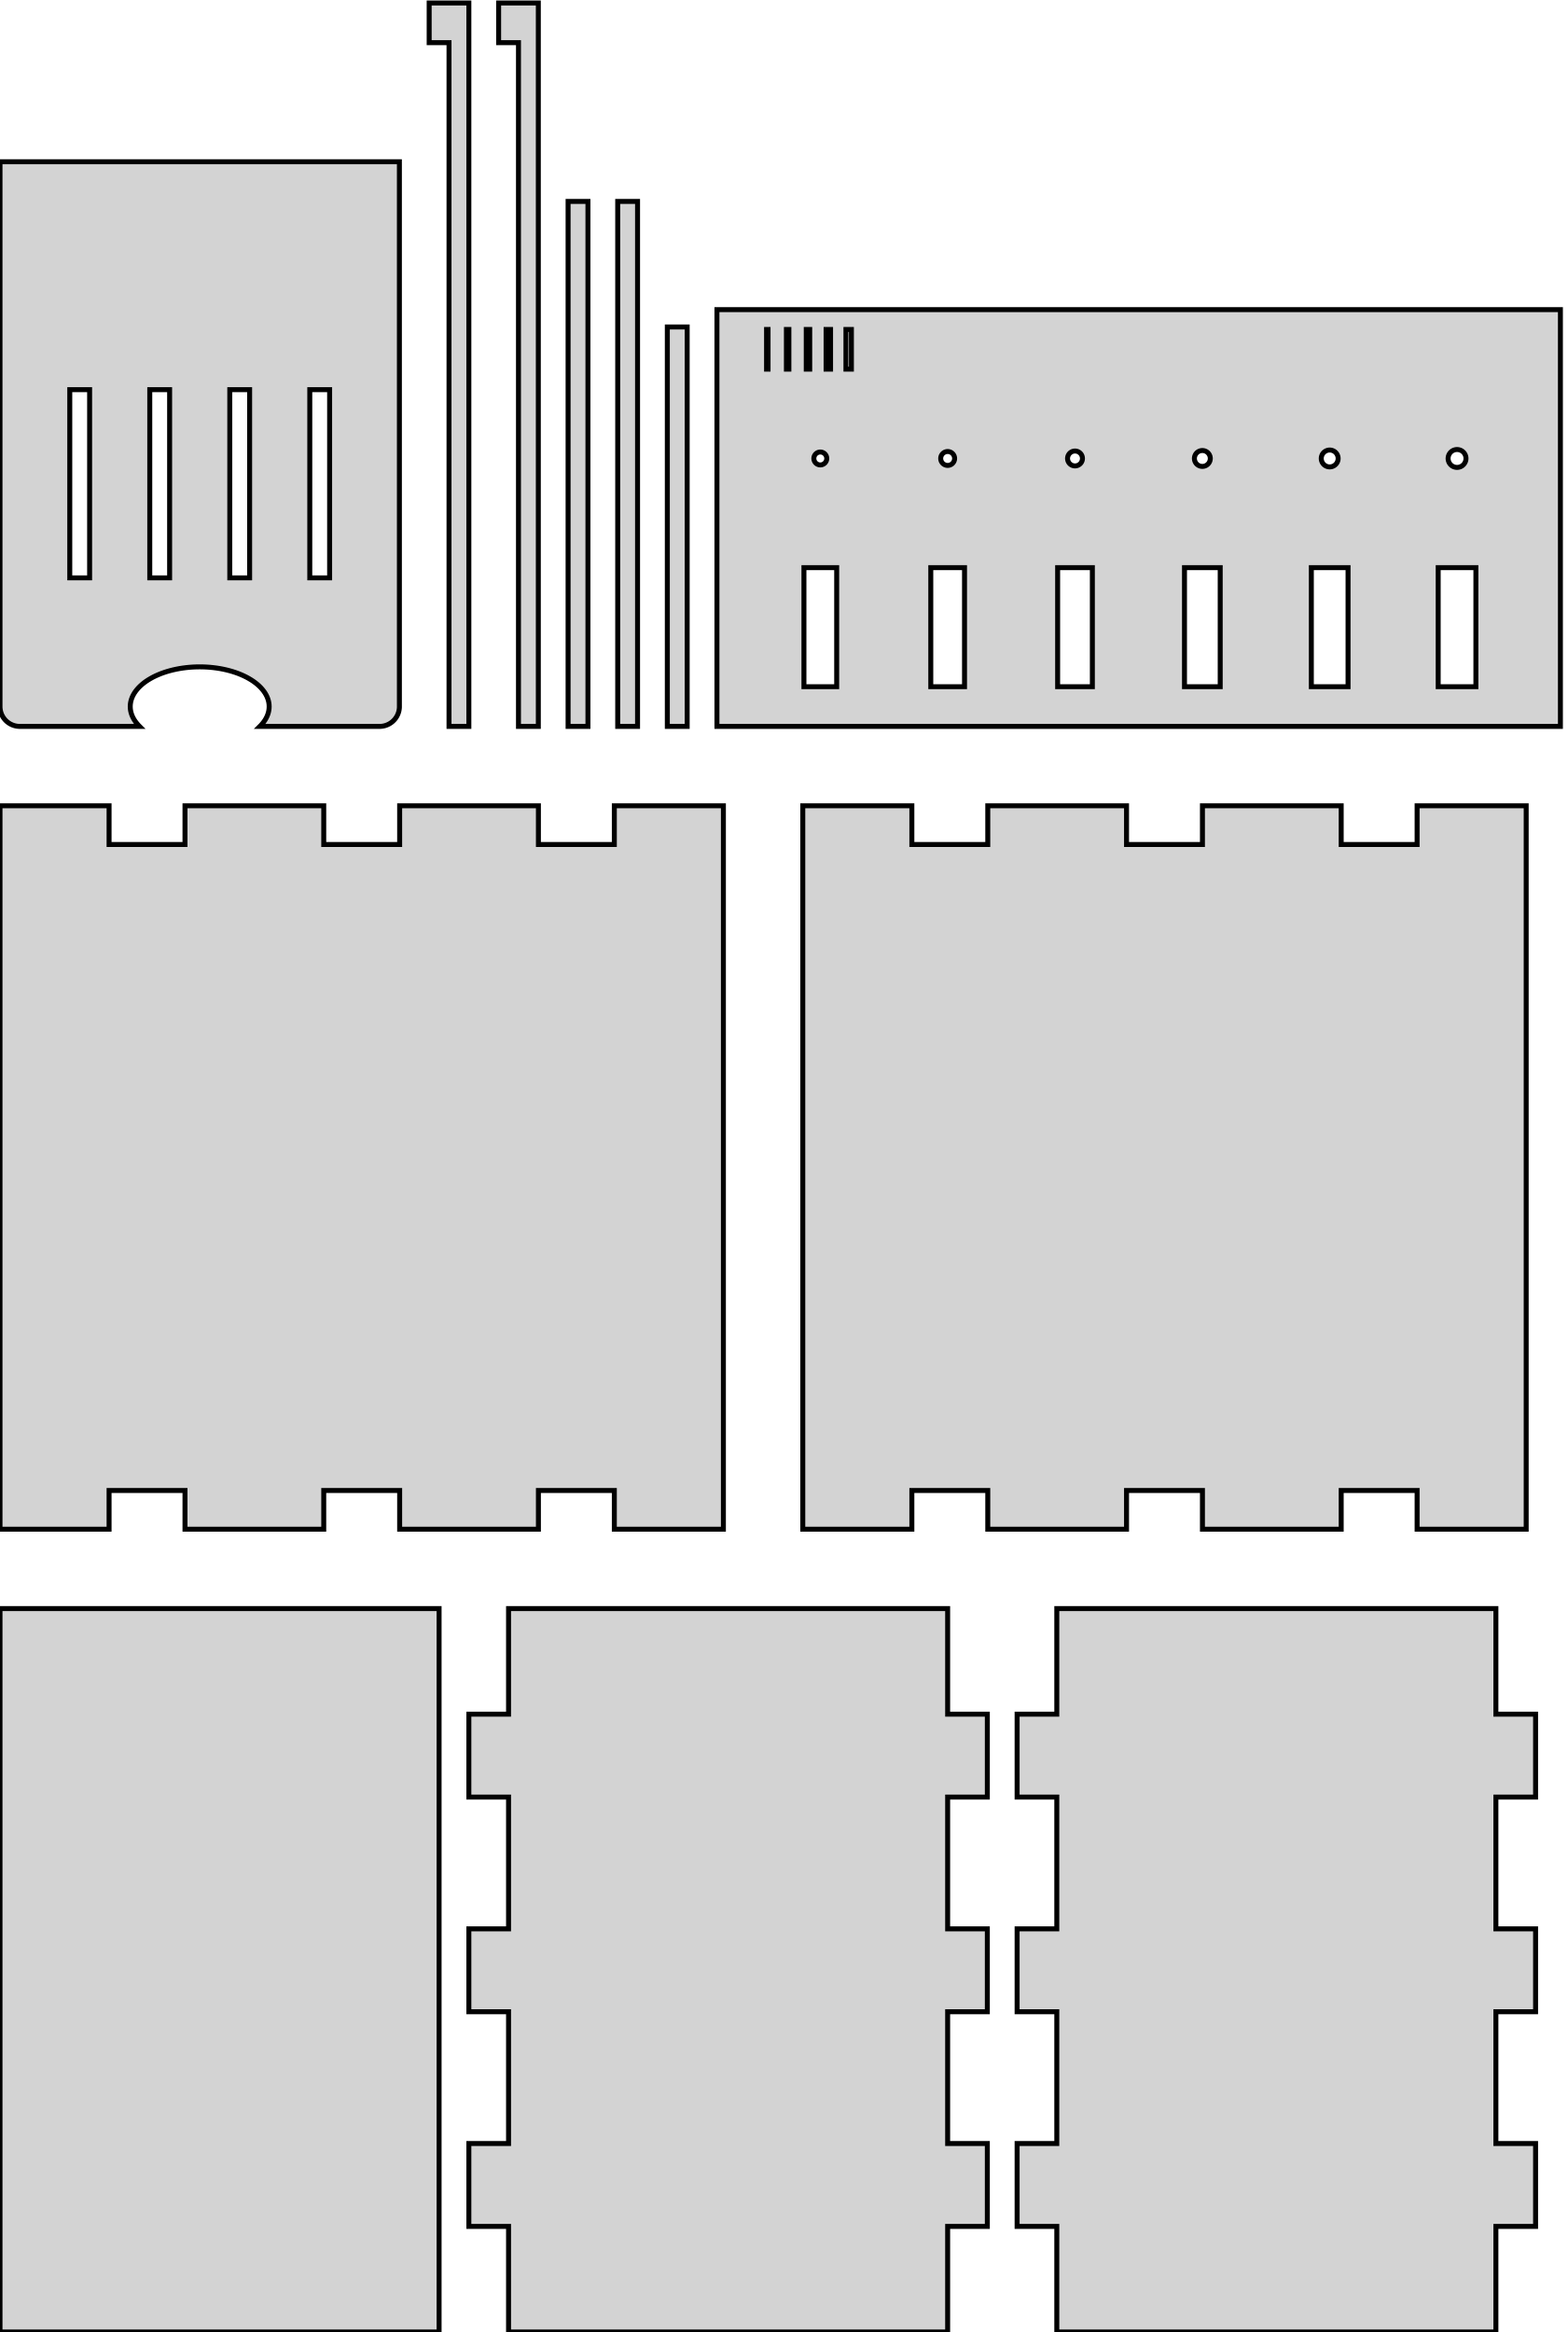
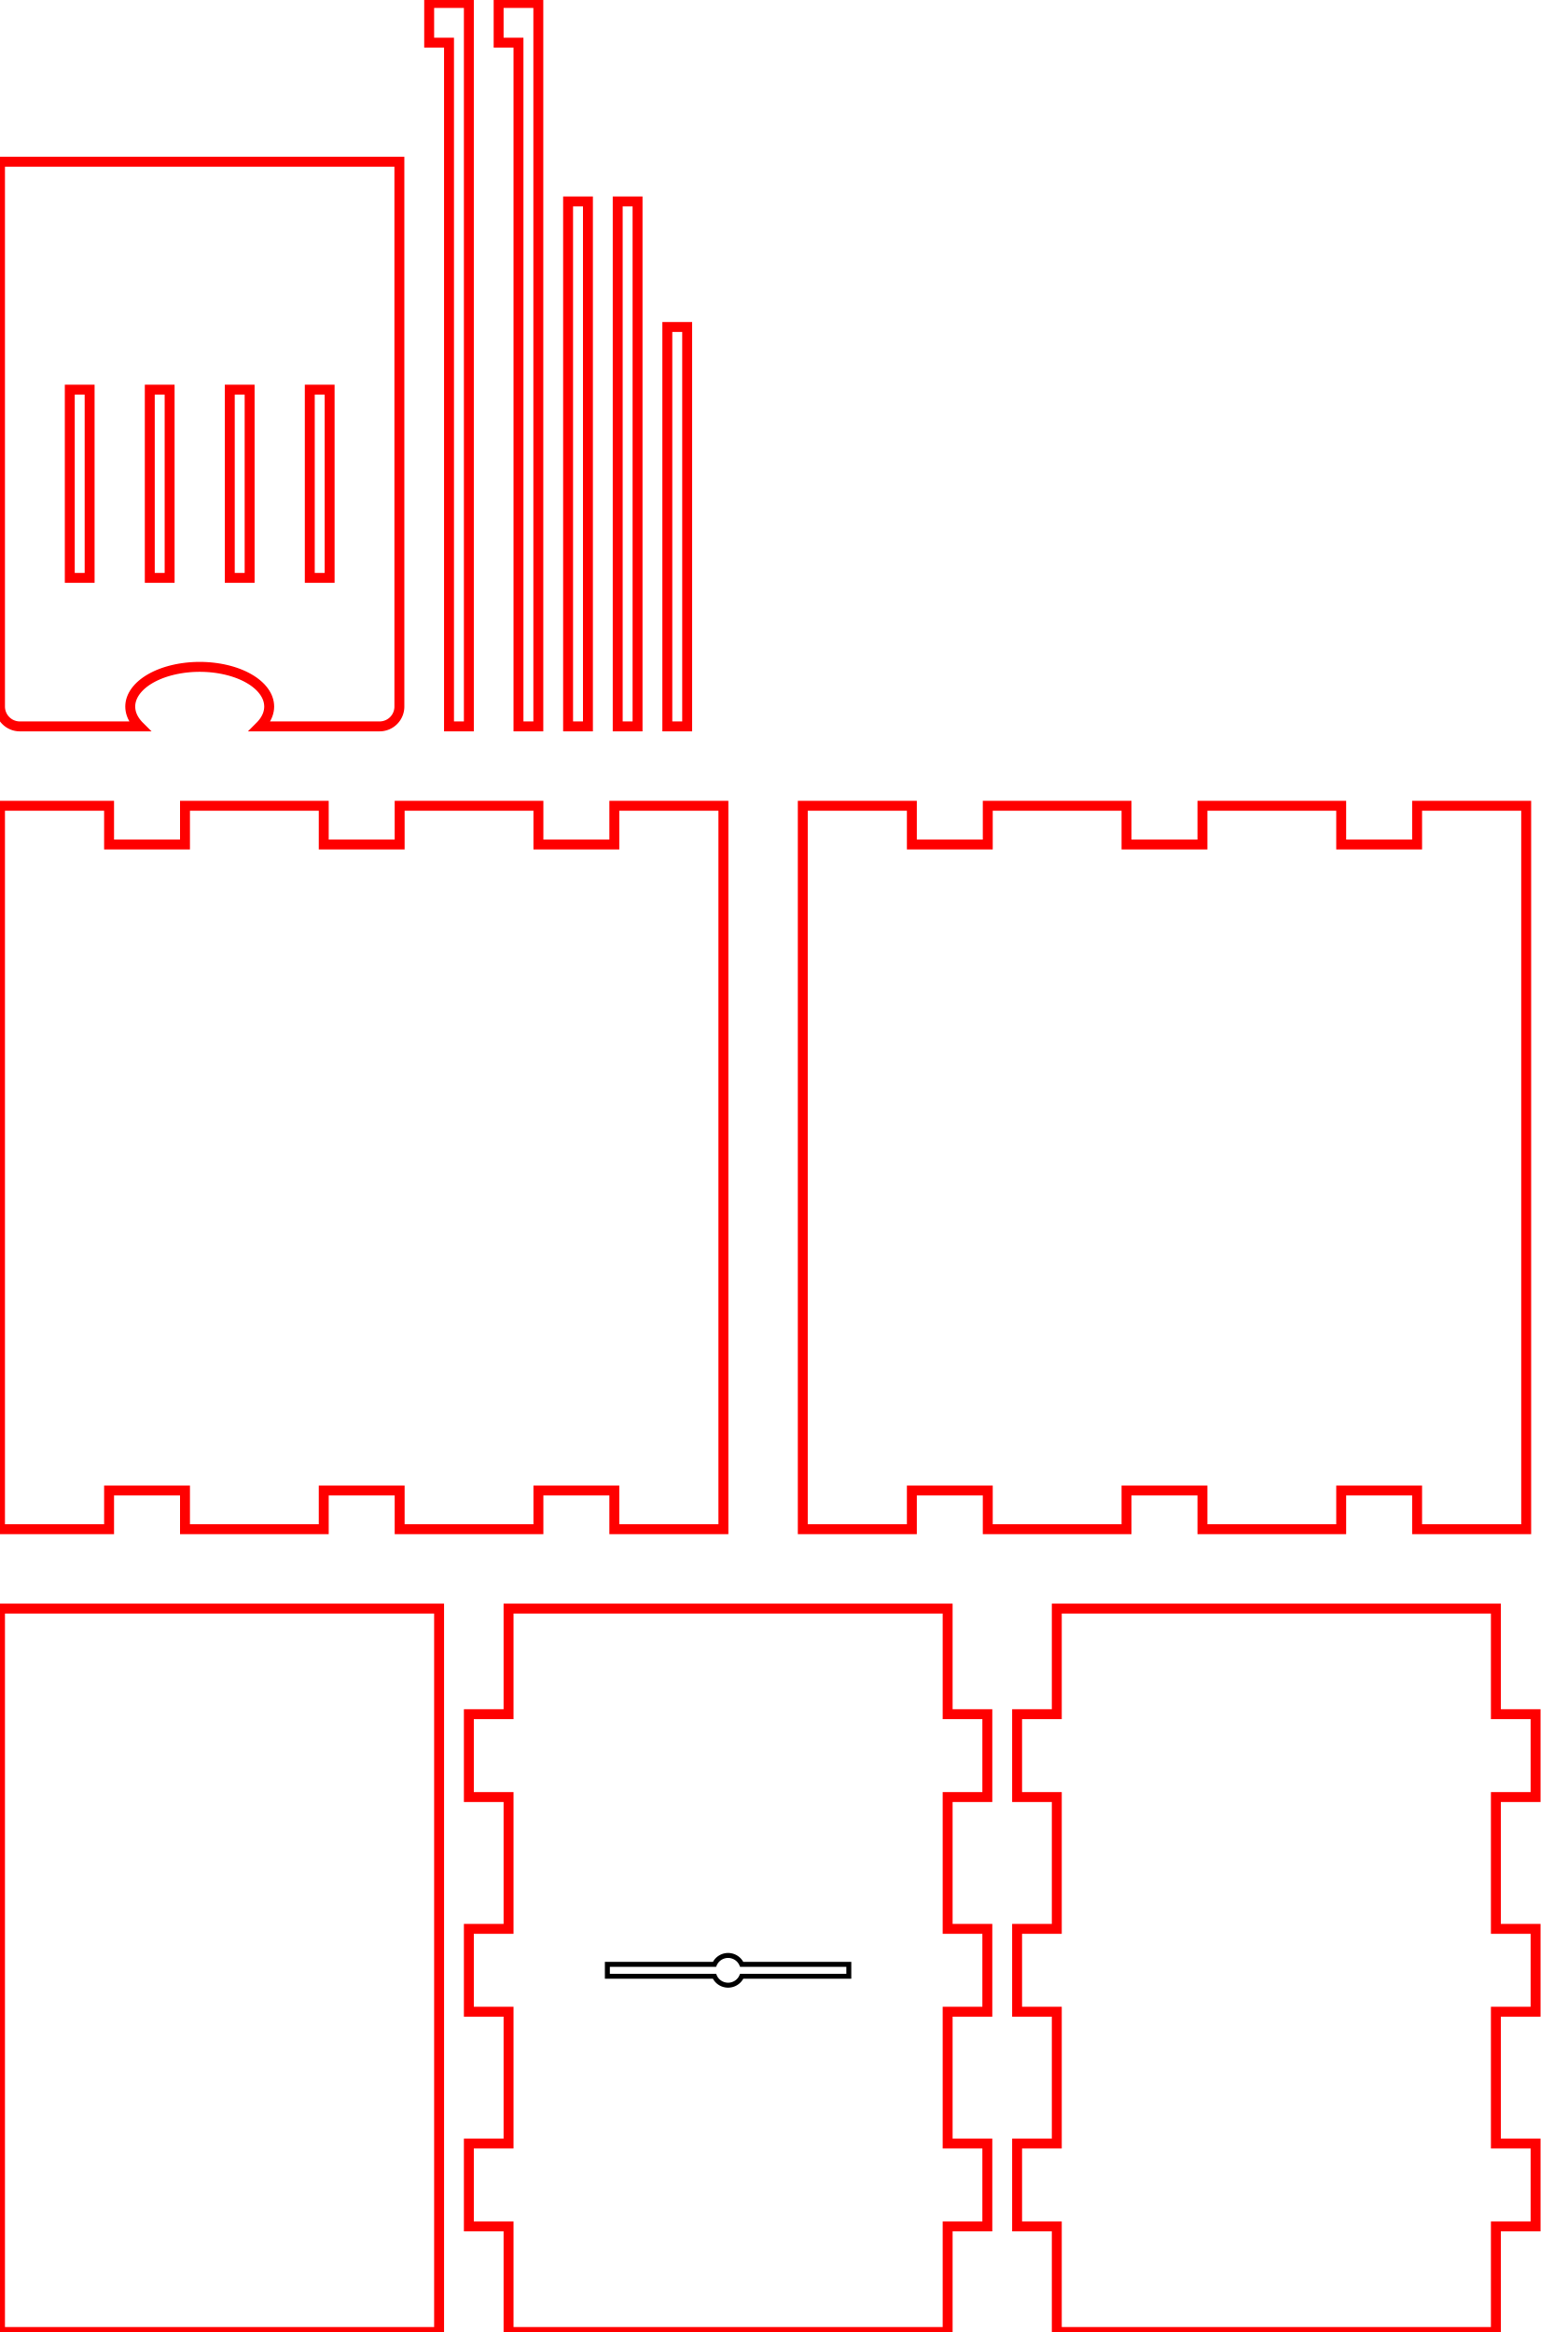
- <svg xmlns="http://www.w3.org/2000/svg" width="158mm" height="235mm" viewBox="5 -240 158 235" version="1.1">
-   <path d=" M 52.249,-239.7 L 48.249,-239.7 L 48.249,-235.7 L 50.249,-235.7 L 50.249,-166.8 L 52.249,-166.8  z M 59.249,-239.7 L 55.249,-239.7 L 55.249,-235.7 L 57.249,-235.7 L 57.249,-166.8 L 59.249,-166.8  z M 18.951,-166.914 L 18.797,-167.09 L 18.657,-167.269 L 18.534,-167.452 L 18.426,-167.639 L 18.334,-167.828  L 18.259,-168.02 L 18.2,-168.213 L 18.158,-168.408 L 18.133,-168.604 L 18.125,-168.8 L 18.133,-168.996  L 18.158,-169.192 L 18.2,-169.387 L 18.259,-169.58 L 18.334,-169.772 L 18.426,-169.961 L 18.534,-170.148  L 18.657,-170.331 L 18.797,-170.51 L 18.951,-170.686 L 19.12,-170.856 L 19.304,-171.022 L 19.502,-171.183  L 19.713,-171.338 L 19.938,-171.486 L 20.175,-171.628 L 20.424,-171.764 L 20.684,-171.892 L 20.955,-172.013  L 21.235,-172.126 L 21.526,-172.231 L 21.825,-172.328 L 22.132,-172.416 L 22.446,-172.495 L 22.766,-172.566  L 23.093,-172.628 L 23.424,-172.68 L 23.759,-172.723 L 24.097,-172.757 L 24.438,-172.781 L 24.781,-172.795  L 25.125,-172.8 L 25.468,-172.795 L 25.811,-172.781 L 26.152,-172.757 L 26.49,-172.723 L 26.825,-172.68  L 27.157,-172.628 L 27.483,-172.566 L 27.803,-172.495 L 28.117,-172.416 L 28.424,-172.328 L 28.723,-172.231  L 29.014,-172.126 L 29.294,-172.013 L 29.565,-171.892 L 29.825,-171.764 L 30.074,-171.628 L 30.311,-171.486  L 30.536,-171.338 L 30.747,-171.183 L 30.945,-171.022 L 31.129,-170.856 L 31.298,-170.686 L 31.452,-170.51  L 31.592,-170.331 L 31.715,-170.148 L 31.823,-169.961 L 31.915,-169.772 L 31.99,-169.58 L 32.049,-169.387  L 32.091,-169.192 L 32.116,-168.996 L 32.124,-168.8 L 32.116,-168.604 L 32.091,-168.408 L 32.049,-168.213  L 31.99,-168.02 L 31.915,-167.828 L 31.823,-167.639 L 31.715,-167.452 L 31.592,-167.269 L 31.452,-167.09  L 31.298,-166.914 L 31.184,-166.8 L 43.249,-166.8 L 43.347,-166.802 L 43.445,-166.81 L 43.542,-166.822  L 43.639,-166.838 L 43.735,-166.86 L 43.83,-166.886 L 43.923,-166.917 L 44.014,-166.952 L 44.104,-166.992  L 44.192,-167.036 L 44.277,-167.085 L 44.36,-167.137 L 44.44,-167.194 L 44.518,-167.254 L 44.592,-167.318  L 44.663,-167.386 L 44.731,-167.457 L 44.795,-167.531 L 44.855,-167.609 L 44.912,-167.689 L 44.964,-167.772  L 45.013,-167.857 L 45.057,-167.945 L 45.097,-168.035 L 45.132,-168.126 L 45.163,-168.219 L 45.189,-168.314  L 45.211,-168.41 L 45.227,-168.507 L 45.239,-168.604 L 45.247,-168.702 L 45.249,-168.8 L 45.249,-223.7  L 5,-223.7 L 5,-168.8 L 5.002,-168.702 L 5.01,-168.604 L 5.022,-168.507 L 5.038,-168.41  L 5.06,-168.314 L 5.086,-168.219 L 5.117,-168.126 L 5.152,-168.035 L 5.192,-167.945 L 5.236,-167.857  L 5.285,-167.772 L 5.337,-167.689 L 5.394,-167.609 L 5.454,-167.531 L 5.518,-167.457 L 5.586,-167.386  L 5.657,-167.318 L 5.731,-167.254 L 5.809,-167.194 L 5.889,-167.137 L 5.972,-167.085 L 6.057,-167.036  L 6.145,-166.992 L 6.235,-166.952 L 6.326,-166.917 L 6.419,-166.886 L 6.514,-166.86 L 6.61,-166.838  L 6.707,-166.822 L 6.804,-166.81 L 6.902,-166.802 L 7,-166.8 L 19.064,-166.8 z M 36.218,-181.767 L 36.218,-200.733 L 38.218,-200.733 L 38.218,-181.767 z M 28.156,-181.767 L 28.156,-200.733 L 30.156,-200.733 L 30.156,-181.767 z M 20.093,-181.767 L 20.093,-200.733 L 22.093,-200.733 L 22.093,-181.767 z M 12.031,-181.767 L 12.031,-200.733 L 14.031,-200.733 L 14.031,-181.767 z M 69.249,-219.7 L 67.249,-219.7 L 67.249,-166.8 L 69.249,-166.8 z M 64.249,-219.7 L 62.249,-219.7 L 62.249,-166.8 L 64.249,-166.8 z M 162.249,-208.8 L 77.249,-208.8 L 77.249,-166.8 L 162.249,-166.8 z M 90.249,-202.8 L 90.249,-206.8 L 90.799,-206.8 L 90.799,-202.8 z M 82.249,-202.8 L 82.249,-206.8 L 82.399,-206.8 L 82.399,-202.8 z M 84.249,-202.8 L 84.249,-206.8 L 84.499,-206.8 L 84.499,-202.8 z M 88.249,-202.8 L 88.249,-206.8 L 88.699,-206.8 L 88.699,-202.8 z M 86.249,-202.8 L 86.249,-206.8 L 86.599,-206.8 L 86.599,-202.8 z M 151.788,-192.901 L 151.744,-192.904 L 151.7,-192.91 L 151.657,-192.917 L 151.614,-192.927 L 151.571,-192.939  L 151.529,-192.953 L 151.488,-192.968 L 151.448,-192.986 L 151.408,-193.006 L 151.37,-193.028 L 151.332,-193.052  L 151.296,-193.077 L 151.261,-193.104 L 151.228,-193.133 L 151.196,-193.164 L 151.165,-193.196 L 151.137,-193.229  L 151.109,-193.264 L 151.084,-193.3 L 151.06,-193.337 L 151.039,-193.376 L 151.019,-193.415 L 151.001,-193.456  L 150.985,-193.497 L 150.971,-193.539 L 150.959,-193.581 L 150.95,-193.624 L 150.942,-193.668 L 150.937,-193.712  L 150.933,-193.756 L 150.932,-193.8 L 150.933,-193.844 L 150.937,-193.888 L 150.942,-193.932 L 150.95,-193.976  L 150.959,-194.019 L 150.971,-194.061 L 150.985,-194.103 L 151.001,-194.144 L 151.019,-194.185 L 151.039,-194.224  L 151.06,-194.263 L 151.084,-194.3 L 151.109,-194.336 L 151.137,-194.371 L 151.165,-194.404 L 151.196,-194.436  L 151.228,-194.467 L 151.261,-194.496 L 151.296,-194.523 L 151.332,-194.548 L 151.37,-194.572 L 151.408,-194.594  L 151.448,-194.614 L 151.488,-194.631 L 151.529,-194.647 L 151.571,-194.661 L 151.614,-194.673 L 151.657,-194.683  L 151.7,-194.69 L 151.744,-194.696 L 151.788,-194.699 L 151.832,-194.7 L 151.876,-194.699 L 151.921,-194.696  L 151.964,-194.69 L 152.008,-194.683 L 152.051,-194.673 L 152.094,-194.661 L 152.135,-194.647 L 152.177,-194.631  L 152.217,-194.614 L 152.257,-194.594 L 152.295,-194.572 L 152.332,-194.548 L 152.368,-194.523 L 152.403,-194.496  L 152.437,-194.467 L 152.469,-194.436 L 152.499,-194.404 L 152.528,-194.371 L 152.555,-194.336 L 152.581,-194.3  L 152.604,-194.263 L 152.626,-194.224 L 152.646,-194.185 L 152.664,-194.144 L 152.68,-194.103 L 152.694,-194.061  L 152.705,-194.019 L 152.715,-193.976 L 152.723,-193.932 L 152.728,-193.888 L 152.731,-193.844 L 152.732,-193.8  L 152.731,-193.756 L 152.728,-193.712 L 152.723,-193.668 L 152.715,-193.624 L 152.705,-193.581 L 152.694,-193.539  L 152.68,-193.497 L 152.664,-193.456 L 152.646,-193.415 L 152.626,-193.376 L 152.604,-193.337 L 152.581,-193.3  L 152.555,-193.264 L 152.528,-193.229 L 152.499,-193.196 L 152.469,-193.164 L 152.437,-193.133 L 152.403,-193.104  L 152.368,-193.077 L 152.332,-193.052 L 152.295,-193.028 L 152.257,-193.006 L 152.217,-192.986 L 152.177,-192.968  L 152.135,-192.953 L 152.094,-192.939 L 152.051,-192.927 L 152.008,-192.917 L 151.964,-192.91 L 151.921,-192.904  L 151.876,-192.901 L 151.832,-192.9 z M 138.957,-192.951 L 138.916,-192.954 L 138.874,-192.959 L 138.833,-192.966 L 138.792,-192.975 L 138.752,-192.987  L 138.713,-193 L 138.674,-193.015 L 138.636,-193.032 L 138.598,-193.05 L 138.562,-193.071 L 138.527,-193.093  L 138.493,-193.117 L 138.46,-193.143 L 138.428,-193.17 L 138.398,-193.199 L 138.369,-193.229 L 138.342,-193.261  L 138.316,-193.294 L 138.292,-193.328 L 138.27,-193.363 L 138.249,-193.399 L 138.231,-193.437 L 138.214,-193.475  L 138.199,-193.514 L 138.186,-193.553 L 138.174,-193.593 L 138.165,-193.634 L 138.158,-193.675 L 138.153,-193.717  L 138.15,-193.758 L 138.149,-193.8 L 138.15,-193.842 L 138.153,-193.883 L 138.158,-193.925 L 138.165,-193.966  L 138.174,-194.007 L 138.186,-194.047 L 138.199,-194.086 L 138.214,-194.125 L 138.231,-194.163 L 138.249,-194.201  L 138.27,-194.237 L 138.292,-194.272 L 138.316,-194.306 L 138.342,-194.339 L 138.369,-194.371 L 138.398,-194.401  L 138.428,-194.43 L 138.46,-194.457 L 138.493,-194.483 L 138.527,-194.507 L 138.562,-194.529 L 138.598,-194.55  L 138.636,-194.568 L 138.674,-194.585 L 138.713,-194.6 L 138.752,-194.613 L 138.792,-194.625 L 138.833,-194.634  L 138.874,-194.641 L 138.916,-194.646 L 138.957,-194.649 L 138.999,-194.65 L 139.041,-194.649 L 139.082,-194.646  L 139.124,-194.641 L 139.165,-194.634 L 139.206,-194.625 L 139.246,-194.613 L 139.285,-194.6 L 139.324,-194.585  L 139.362,-194.568 L 139.4,-194.55 L 139.436,-194.529 L 139.471,-194.507 L 139.505,-194.483 L 139.538,-194.457  L 139.57,-194.43 L 139.6,-194.401 L 139.629,-194.371 L 139.656,-194.339 L 139.682,-194.306 L 139.706,-194.272  L 139.728,-194.237 L 139.749,-194.201 L 139.767,-194.163 L 139.784,-194.125 L 139.799,-194.086 L 139.812,-194.047  L 139.824,-194.007 L 139.833,-193.966 L 139.84,-193.925 L 139.845,-193.883 L 139.848,-193.842 L 139.849,-193.8  L 139.848,-193.758 L 139.845,-193.717 L 139.84,-193.675 L 139.833,-193.634 L 139.824,-193.593 L 139.812,-193.553  L 139.799,-193.514 L 139.784,-193.475 L 139.767,-193.437 L 139.749,-193.399 L 139.728,-193.363 L 139.706,-193.328  L 139.682,-193.294 L 139.656,-193.261 L 139.629,-193.229 L 139.6,-193.199 L 139.57,-193.17 L 139.538,-193.143  L 139.505,-193.117 L 139.471,-193.093 L 139.436,-193.071 L 139.4,-193.05 L 139.362,-193.032 L 139.324,-193.015  L 139.285,-193 L 139.246,-192.987 L 139.206,-192.975 L 139.165,-192.966 L 139.124,-192.959 L 139.082,-192.954  L 139.041,-192.951 L 138.999,-192.95 z M 126.126,-193.001 L 126.087,-193.004 L 126.048,-193.009 L 126.01,-193.015 L 125.971,-193.024 L 125.933,-193.034  L 125.896,-193.047 L 125.859,-193.061 L 125.824,-193.077 L 125.789,-193.094 L 125.754,-193.114 L 125.721,-193.135  L 125.689,-193.157 L 125.658,-193.182 L 125.628,-193.207 L 125.6,-193.234 L 125.573,-193.263 L 125.547,-193.292  L 125.523,-193.323 L 125.5,-193.356 L 125.479,-193.389 L 125.46,-193.423 L 125.442,-193.458 L 125.427,-193.494  L 125.412,-193.53 L 125.4,-193.568 L 125.39,-193.606 L 125.381,-193.644 L 125.374,-193.683 L 125.369,-193.722  L 125.367,-193.761 L 125.366,-193.8 L 125.367,-193.839 L 125.369,-193.878 L 125.374,-193.917 L 125.381,-193.956  L 125.39,-193.994 L 125.4,-194.032 L 125.412,-194.069 L 125.427,-194.106 L 125.442,-194.142 L 125.46,-194.177  L 125.479,-194.211 L 125.5,-194.244 L 125.523,-194.277 L 125.547,-194.307 L 125.573,-194.337 L 125.6,-194.366  L 125.628,-194.393 L 125.658,-194.418 L 125.689,-194.443 L 125.721,-194.465 L 125.754,-194.486 L 125.789,-194.506  L 125.824,-194.523 L 125.859,-194.539 L 125.896,-194.553 L 125.933,-194.566 L 125.971,-194.576 L 126.01,-194.585  L 126.048,-194.591 L 126.087,-194.596 L 126.126,-194.599 L 126.166,-194.6 L 126.205,-194.599 L 126.244,-194.596  L 126.283,-194.591 L 126.322,-194.585 L 126.36,-194.576 L 126.398,-194.566 L 126.435,-194.553 L 126.472,-194.539  L 126.508,-194.523 L 126.543,-194.506 L 126.577,-194.486 L 126.61,-194.465 L 126.642,-194.443 L 126.673,-194.418  L 126.703,-194.393 L 126.731,-194.366 L 126.758,-194.337 L 126.784,-194.307 L 126.808,-194.277 L 126.831,-194.244  L 126.852,-194.211 L 126.871,-194.177 L 126.889,-194.142 L 126.905,-194.106 L 126.919,-194.069 L 126.931,-194.032  L 126.942,-193.994 L 126.95,-193.956 L 126.957,-193.917 L 126.962,-193.878 L 126.965,-193.839 L 126.966,-193.8  L 126.965,-193.761 L 126.962,-193.722 L 126.957,-193.683 L 126.95,-193.644 L 126.942,-193.606 L 126.931,-193.568  L 126.919,-193.53 L 126.905,-193.494 L 126.889,-193.458 L 126.871,-193.423 L 126.852,-193.389 L 126.831,-193.356  L 126.808,-193.323 L 126.784,-193.292 L 126.758,-193.263 L 126.731,-193.234 L 126.703,-193.207 L 126.673,-193.182  L 126.642,-193.157 L 126.61,-193.135 L 126.577,-193.114 L 126.543,-193.094 L 126.508,-193.077 L 126.472,-193.061  L 126.435,-193.047 L 126.398,-193.034 L 126.36,-193.024 L 126.322,-193.015 L 126.283,-193.009 L 126.244,-193.004  L 126.205,-193.001 L 126.166,-193 z M 113.296,-193.051 L 113.259,-193.054 L 113.222,-193.058 L 113.186,-193.064 L 113.15,-193.072 L 113.115,-193.082  L 113.08,-193.094 L 113.045,-193.107 L 113.012,-193.122 L 112.979,-193.139 L 112.947,-193.157 L 112.916,-193.176  L 112.886,-193.198 L 112.857,-193.22 L 112.829,-193.244 L 112.802,-193.27 L 112.777,-193.296 L 112.753,-193.324  L 112.73,-193.353 L 112.709,-193.383 L 112.689,-193.414 L 112.671,-193.446 L 112.654,-193.479 L 112.639,-193.513  L 112.626,-193.547 L 112.615,-193.582 L 112.605,-193.618 L 112.597,-193.654 L 112.59,-193.69 L 112.586,-193.726  L 112.583,-193.763 L 112.582,-193.8 L 112.583,-193.837 L 112.586,-193.873 L 112.59,-193.91 L 112.597,-193.946  L 112.605,-193.982 L 112.615,-194.018 L 112.626,-194.053 L 112.639,-194.087 L 112.654,-194.121 L 112.671,-194.154  L 112.689,-194.186 L 112.709,-194.217 L 112.73,-194.247 L 112.753,-194.276 L 112.777,-194.304 L 112.802,-194.33  L 112.829,-194.356 L 112.857,-194.38 L 112.886,-194.402 L 112.916,-194.424 L 112.947,-194.443 L 112.979,-194.461  L 113.012,-194.478 L 113.045,-194.493 L 113.08,-194.506 L 113.115,-194.518 L 113.15,-194.527 L 113.186,-194.536  L 113.222,-194.542 L 113.259,-194.546 L 113.296,-194.549 L 113.332,-194.55 L 113.369,-194.549 L 113.406,-194.546  L 113.442,-194.542 L 113.479,-194.536 L 113.515,-194.527 L 113.55,-194.518 L 113.585,-194.506 L 113.619,-194.493  L 113.653,-194.478 L 113.686,-194.461 L 113.718,-194.443 L 113.749,-194.424 L 113.779,-194.402 L 113.808,-194.38  L 113.836,-194.356 L 113.863,-194.33 L 113.888,-194.304 L 113.912,-194.276 L 113.935,-194.247 L 113.956,-194.217  L 113.976,-194.186 L 113.994,-194.154 L 114.01,-194.121 L 114.025,-194.087 L 114.038,-194.053 L 114.05,-194.018  L 114.06,-193.982 L 114.068,-193.946 L 114.074,-193.91 L 114.079,-193.873 L 114.081,-193.837 L 114.082,-193.8  L 114.081,-193.763 L 114.079,-193.726 L 114.074,-193.69 L 114.068,-193.654 L 114.06,-193.618 L 114.05,-193.582  L 114.038,-193.547 L 114.025,-193.513 L 114.01,-193.479 L 113.994,-193.446 L 113.976,-193.414 L 113.956,-193.383  L 113.935,-193.353 L 113.912,-193.324 L 113.888,-193.296 L 113.863,-193.27 L 113.836,-193.244 L 113.808,-193.22  L 113.779,-193.198 L 113.749,-193.176 L 113.718,-193.157 L 113.686,-193.139 L 113.653,-193.122 L 113.619,-193.107  L 113.585,-193.094 L 113.55,-193.082 L 113.515,-193.072 L 113.479,-193.064 L 113.442,-193.058 L 113.406,-193.054  L 113.369,-193.051 L 113.332,-193.05 z M 100.465,-193.101 L 100.43,-193.103 L 100.396,-193.108 L 100.362,-193.113 L 100.329,-193.121 L 100.296,-193.13  L 100.263,-193.141 L 100.231,-193.153 L 100.2,-193.167 L 100.169,-193.183 L 100.139,-193.2 L 100.11,-193.218  L 100.082,-193.238 L 100.055,-193.259 L 100.029,-193.281 L 100.004,-193.305 L 99.98,-193.33 L 99.958,-193.356  L 99.937,-193.383 L 99.917,-193.411 L 99.899,-193.44 L 99.882,-193.47 L 99.866,-193.501 L 99.852,-193.532  L 99.84,-193.564 L 99.829,-193.597 L 99.82,-193.63 L 99.812,-193.663 L 99.806,-193.697 L 99.802,-193.731  L 99.8,-193.766 L 99.799,-193.8 L 99.8,-193.834 L 99.802,-193.869 L 99.806,-193.903 L 99.812,-193.937  L 99.82,-193.97 L 99.829,-194.003 L 99.84,-194.036 L 99.852,-194.068 L 99.866,-194.099 L 99.882,-194.13  L 99.899,-194.16 L 99.917,-194.189 L 99.937,-194.217 L 99.958,-194.244 L 99.98,-194.27 L 100.004,-194.295  L 100.029,-194.319 L 100.055,-194.341 L 100.082,-194.362 L 100.11,-194.382 L 100.139,-194.4 L 100.169,-194.417  L 100.2,-194.433 L 100.231,-194.447 L 100.263,-194.459 L 100.296,-194.47 L 100.329,-194.479 L 100.362,-194.487  L 100.396,-194.492 L 100.43,-194.497 L 100.465,-194.499 L 100.499,-194.5 L 100.533,-194.499 L 100.568,-194.497  L 100.602,-194.492 L 100.636,-194.487 L 100.669,-194.479 L 100.702,-194.47 L 100.735,-194.459 L 100.767,-194.447  L 100.798,-194.433 L 100.829,-194.417 L 100.859,-194.4 L 100.888,-194.382 L 100.916,-194.362 L 100.943,-194.341  L 100.969,-194.319 L 100.994,-194.295 L 101.018,-194.27 L 101.04,-194.244 L 101.061,-194.217 L 101.081,-194.189  L 101.099,-194.16 L 101.116,-194.13 L 101.132,-194.099 L 101.146,-194.068 L 101.158,-194.036 L 101.169,-194.003  L 101.178,-193.97 L 101.186,-193.937 L 101.191,-193.903 L 101.196,-193.869 L 101.198,-193.834 L 101.199,-193.8  L 101.198,-193.766 L 101.196,-193.731 L 101.191,-193.697 L 101.186,-193.663 L 101.178,-193.63 L 101.169,-193.597  L 101.158,-193.564 L 101.146,-193.532 L 101.132,-193.501 L 101.116,-193.47 L 101.099,-193.44 L 101.081,-193.411  L 101.061,-193.383 L 101.04,-193.356 L 101.018,-193.33 L 100.994,-193.305 L 100.969,-193.281 L 100.943,-193.259  L 100.916,-193.238 L 100.888,-193.218 L 100.859,-193.2 L 100.829,-193.183 L 100.798,-193.167 L 100.767,-193.153  L 100.735,-193.141 L 100.702,-193.13 L 100.669,-193.121 L 100.636,-193.113 L 100.602,-193.108 L 100.568,-193.103  L 100.533,-193.101 L 100.499,-193.1 z M 87.634,-193.151 L 87.602,-193.153 L 87.57,-193.157 L 87.539,-193.162 L 87.508,-193.169 L 87.477,-193.178  L 87.447,-193.188 L 87.417,-193.199 L 87.388,-193.212 L 87.359,-193.227 L 87.332,-193.242 L 87.305,-193.26  L 87.278,-193.278 L 87.253,-193.298 L 87.229,-193.318 L 87.206,-193.34 L 87.184,-193.363 L 87.163,-193.388  L 87.144,-193.413 L 87.125,-193.439 L 87.108,-193.466 L 87.092,-193.494 L 87.078,-193.522 L 87.065,-193.551  L 87.054,-193.581 L 87.044,-193.611 L 87.035,-193.642 L 87.028,-193.673 L 87.023,-193.705 L 87.019,-193.736  L 87.016,-193.768 L 87.016,-193.8 L 87.016,-193.832 L 87.019,-193.864 L 87.023,-193.895 L 87.028,-193.927  L 87.035,-193.958 L 87.044,-193.989 L 87.054,-194.019 L 87.065,-194.049 L 87.078,-194.078 L 87.092,-194.106  L 87.108,-194.134 L 87.125,-194.161 L 87.144,-194.187 L 87.163,-194.212 L 87.184,-194.236 L 87.206,-194.26  L 87.229,-194.282 L 87.253,-194.302 L 87.278,-194.322 L 87.305,-194.34 L 87.332,-194.357 L 87.359,-194.373  L 87.388,-194.388 L 87.417,-194.4 L 87.447,-194.412 L 87.477,-194.422 L 87.508,-194.43 L 87.539,-194.437  L 87.57,-194.443 L 87.602,-194.447 L 87.634,-194.449 L 87.666,-194.45 L 87.698,-194.449 L 87.729,-194.447  L 87.761,-194.443 L 87.792,-194.437 L 87.824,-194.43 L 87.854,-194.422 L 87.885,-194.412 L 87.914,-194.4  L 87.944,-194.388 L 87.972,-194.373 L 88,-194.357 L 88.027,-194.34 L 88.053,-194.322 L 88.078,-194.302  L 88.102,-194.282 L 88.125,-194.26 L 88.147,-194.236 L 88.168,-194.212 L 88.188,-194.187 L 88.206,-194.161  L 88.223,-194.134 L 88.239,-194.106 L 88.253,-194.078 L 88.266,-194.049 L 88.278,-194.019 L 88.288,-193.989  L 88.296,-193.958 L 88.303,-193.927 L 88.309,-193.895 L 88.312,-193.864 L 88.315,-193.832 L 88.316,-193.8  L 88.315,-193.768 L 88.312,-193.736 L 88.309,-193.705 L 88.303,-193.673 L 88.296,-193.642 L 88.288,-193.611  L 88.278,-193.581 L 88.266,-193.551 L 88.253,-193.522 L 88.239,-193.494 L 88.223,-193.466 L 88.206,-193.439  L 88.188,-193.413 L 88.168,-193.388 L 88.147,-193.363 L 88.125,-193.34 L 88.102,-193.318 L 88.078,-193.298  L 88.053,-193.278 L 88.027,-193.26 L 88,-193.242 L 87.972,-193.227 L 87.944,-193.212 L 87.914,-193.199  L 87.885,-193.188 L 87.854,-193.178 L 87.824,-193.169 L 87.792,-193.162 L 87.761,-193.157 L 87.729,-193.153  L 87.698,-193.151 L 87.666,-193.15 z M 149.932,-170.8 L 149.932,-182.8 L 153.732,-182.8 L 153.732,-170.8 z M 98.799,-170.8 L 98.799,-182.8 L 102.199,-182.8 L 102.199,-170.8 z M 111.582,-170.8 L 111.582,-182.8 L 115.082,-182.8 L 115.082,-170.8 z M 137.149,-170.8 L 137.149,-182.8 L 140.849,-182.8 L 140.849,-170.8 z M 86.016,-170.8 L 86.016,-182.8 L 89.316,-182.8 L 89.316,-170.8 z M 124.366,-170.8 L 124.366,-182.8 L 127.966,-182.8 L 127.966,-170.8 z M 74.249,-207.049 L 72.249,-207.049 L 72.249,-166.8 L 74.249,-166.8 z M 15.992,-89.8 L 23.642,-89.8 L 23.642,-85.9 L 37.625,-85.9 L 37.625,-89.8 L 45.275,-89.8  L 45.275,-85.9 L 59.258,-85.9 L 59.258,-89.8 L 66.908,-89.8 L 66.908,-85.9 L 77.9,-85.9  L 77.9,-158.8 L 66.908,-158.8 L 66.908,-154.9 L 59.258,-154.9 L 59.258,-158.8 L 45.275,-158.8  L 45.275,-154.9 L 37.625,-154.9 L 37.625,-158.8 L 23.642,-158.8 L 23.642,-154.9 L 15.992,-154.9  L 15.992,-158.8 L 5,-158.8 L 5,-85.9 L 15.992,-85.9 z M 96.892,-89.8 L 104.542,-89.8 L 104.542,-85.9 L 118.525,-85.9 L 118.525,-89.8 L 126.175,-89.8  L 126.175,-85.9 L 140.158,-85.9 L 140.158,-89.8 L 147.808,-89.8 L 147.808,-85.9 L 158.8,-85.9  L 158.8,-158.8 L 147.808,-158.8 L 147.808,-154.9 L 140.158,-154.9 L 140.158,-158.8 L 126.175,-158.8  L 126.175,-154.9 L 118.525,-154.9 L 118.525,-158.8 L 104.542,-158.8 L 104.542,-154.9 L 96.892,-154.9  L 96.892,-158.8 L 85.9,-158.8 L 85.9,-85.9 L 96.892,-85.9 z M 155.747,-15.642 L 159.747,-15.642 L 159.747,-23.992 L 155.747,-23.992 L 155.747,-37.275 L 159.747,-37.275  L 159.747,-45.625 L 155.747,-45.625 L 155.747,-58.908 L 159.747,-58.908 L 159.747,-67.258 L 155.747,-67.258  L 155.747,-77.9 L 111.498,-77.9 L 111.498,-67.258 L 107.498,-67.258 L 107.498,-58.908 L 111.498,-58.908  L 111.498,-45.625 L 107.498,-45.625 L 107.498,-37.275 L 111.498,-37.275 L 111.498,-23.992 L 107.498,-23.992  L 107.498,-15.642 L 111.498,-15.642 L 111.498,-5 L 155.747,-5 z M 100.498,-15.642 L 104.498,-15.642 L 104.498,-23.992 L 100.498,-23.992 L 100.498,-37.275 L 104.498,-37.275  L 104.498,-45.625 L 100.498,-45.625 L 100.498,-58.908 L 104.498,-58.908 L 104.498,-67.258 L 100.498,-67.258  L 100.498,-77.9 L 56.249,-77.9 L 56.249,-67.258 L 52.249,-67.258 L 52.249,-58.908 L 56.249,-58.908  L 56.249,-45.625 L 52.249,-45.625 L 52.249,-37.275 L 56.249,-37.275 L 56.249,-23.992 L 52.249,-23.992  L 52.249,-15.642 L 56.249,-15.642 L 56.249,-5 L 100.498,-5 z M 49.249,-77.9 L 5,-77.9 L 5,-5 L 49.249,-5 z " stroke="black" fill="lightgray" stroke-width="0.5" />
+ <svg xmlns="http://www.w3.org/2000/svg" width="158mm" height="235mm" viewBox="5 -240 158 235" version="1.1" id="svg886">
+   <defs id="defs890" />
+   <path d="M 49.249,-77.9 H 5 V -5 h 44.249 z" id="path981" style="fill:none;stroke:#ff0000" />
+   <path d="m 100.498,-15.642 h 4 v -8.35 h -4 V -37.275 h 4 v -8.35 h -4 v -13.283 h 4 v -8.35 h -4 V -77.9 H 56.249 v 10.642 h -4 v 8.35 h 4 v 13.283 h -4 v 8.35 h 4 v 13.283 h -4 v 8.35 h 4 V -5 h 44.249 z" id="path979" style="fill:none;stroke:#ff0000" />
+   <path d="m 155.747,-15.642 h 4 v -8.35 h -4 V -37.275 h 4 v -8.35 h -4 v -13.283 h 4 v -8.35 h -4 V -77.9 h -44.249 v 10.642 h -4 v 8.35 h 4 v 13.283 h -4 v 8.35 h 4 v 13.283 h -4 v 8.35 h 4 V -5 h 44.249 z" id="path977" style="fill:none;stroke:#ff0000" />
+   <path d="m 96.892,-89.8 h 7.65 v 3.9 h 13.983 v -3.9 h 7.65 v 3.9 h 13.983 v -3.9 h 7.65 v 3.9 H 158.8 v -72.9 h -10.992 v 3.9 h -7.65 v -3.9 h -13.983 v 3.9 h -7.65 v -3.9 h -13.983 v 3.9 h -7.65 v -3.9 H 85.9 v 72.9 h 10.992 z" id="path975" style="fill:none;stroke:#ff0000" />
+   <path d="m 15.992,-89.8 h 7.65 v 3.9 H 37.625 v -3.9 h 7.65 v 3.9 h 13.983 v -3.9 h 7.65 v 3.9 H 77.9 v -72.9 H 66.908 v 3.9 h -7.65 v -3.9 H 45.275 v 3.9 h -7.65 v -3.9 H 23.642 v 3.9 h -7.65 v -3.9 H 5 v 72.9 h 10.992 z" id="path973" style="fill:none;stroke:#ff0000" />
+   <path d="m 74.249,-207.049 h -2 v 40.249 h 2 z" id="path971" style="fill:none;stroke:#ff0000" />
+   <path d="m 64.249,-219.7 h -2 v 52.9 h 2 z" id="path967" style="fill:none;stroke:#ff0000" />
+   <path d="m 69.249,-219.7 h -2 v 52.9 h 2 z" id="path965" style="fill:none;stroke:#ff0000" />
+   <path d="m 18.951,-166.914 -0.154,-0.176 -0.139,-0.179 -0.124,-0.183 -0.108,-0.187 -0.092,-0.189 -0.075,-0.192 -0.059,-0.193 -0.042,-0.195 -0.025,-0.196 -0.008,-0.196 0.008,-0.196 0.025,-0.196 0.042,-0.195 0.059,-0.193 0.075,-0.192 0.092,-0.189 0.108,-0.187 0.124,-0.183 0.139,-0.179 0.154,-0.176 0.169,-0.17 0.184,-0.166 0.198,-0.161 0.211,-0.155 0.224,-0.148 0.237,-0.142 0.249,-0.136 0.26,-0.128 0.271,-0.121 0.281,-0.113 0.29,-0.105 0.299,-0.097 0.307,-0.088 0.314,-0.079 0.321,-0.071 0.326,-0.062 0.331,-0.052 0.335,-0.043 0.339,-0.034 0.341,-0.024 0.343,-0.014 0.344,-0.005 0.344,0.005 0.343,0.014 0.341,0.024 0.339,0.034 0.335,0.043 0.331,0.052 0.326,0.062 0.321,0.071 0.314,0.079 0.307,0.088 0.299,0.097 0.29,0.105 0.281,0.113 0.271,0.121 0.26,0.128 0.249,0.136 0.237,0.142 0.225,0.148 0.211,0.155 0.198,0.161 0.184,0.166 0.169,0.17 0.154,0.176 0.139,0.179 0.124,0.183 0.108,0.187 0.092,0.189 0.075,0.192 0.059,0.193 0.042,0.195 0.025,0.196 0.009,0.196 -0.009,0.196 -0.025,0.196 -0.042,0.195 -0.059,0.193 -0.075,0.192 -0.092,0.189 -0.108,0.187 -0.124,0.183 -0.139,0.179 -0.154,0.176 -0.113,0.114 H 43.249 l 0.098,-0.002 0.098,-0.008 0.097,-0.012 0.097,-0.016 0.096,-0.022 0.095,-0.026 0.093,-0.031 0.092,-0.035 0.09,-0.04 0.088,-0.044 0.085,-0.049 0.083,-0.052 0.08,-0.057 0.077,-0.06 0.074,-0.064 0.071,-0.068 0.068,-0.071 0.064,-0.074 0.06,-0.078 0.057,-0.08 0.052,-0.083 0.048,-0.085 0.044,-0.088 0.04,-0.09 0.035,-0.091 0.031,-0.093 0.026,-0.095 0.021,-0.096 0.017,-0.097 0.012,-0.097 0.007,-0.098 0.002,-0.098 v -54.9 H 5 v 54.9 l 0.002,0.098 0.007,0.098 0.012,0.097 0.017,0.097 0.022,0.096 0.026,0.095 0.031,0.093 0.035,0.091 0.04,0.09 0.044,0.088 0.048,0.085 0.053,0.083 0.057,0.08 0.06,0.078 0.064,0.074 0.068,0.071 0.071,0.068 0.074,0.064 0.077,0.06 0.08,0.057 0.083,0.052 0.085,0.049 0.088,0.044 0.09,0.04 0.092,0.035 0.093,0.031 0.095,0.026 0.096,0.022 0.097,0.016 0.097,0.012 0.098,0.008 L 7,-166.8 h 12.065 z m 17.267,-14.853 v -18.966 h 2 v 18.966 z m -8.062,0 v -18.966 h 2 v 18.966 z m -8.062,0 v -18.966 h 2 v 18.966 z m -8.062,0 v -18.966 h 2 v 18.966 z" id="path963" style="fill:none;stroke:#ff0000" />
+   <path d="m 59.249,-239.7 h -4 v 4 h 2 v 68.9 h 2 z" id="path961" style="fill:none;stroke:#ff0000" />
+   <path d="m 52.249,-239.7 h -4 v 4 h 2 v 68.9 h 2 z" id="path884" style="fill:none;stroke:#ff0000" />
+   <path d="m 78.447,-39.952 0.073,-0.005 0.073,-0.009 0.072,-0.013 0.072,-0.016 0.071,-0.02 0.07,-0.023 0.069,-0.026 0.067,-0.03 0.066,-0.033 0.064,-0.036 0.062,-0.039 0.06,-0.042 0.058,-0.045 0.056,-0.048 0.053,-0.051 0.051,-0.053 0.048,-0.056 0.045,-0.058 0.042,-0.06 0.039,-0.062 0.036,-0.064 0.033,-0.066 0.018,-0.041 h 10.794 v -1.2 h -10.794 l -0.018,-0.041 -0.033,-0.066 -0.036,-0.064 -0.039,-0.062 -0.042,-0.06 -0.045,-0.058 -0.048,-0.056 -0.051,-0.053 -0.053,-0.051 -0.056,-0.048 -0.058,-0.045 -0.06,-0.042 -0.062,-0.039 -0.064,-0.036 -0.066,-0.033 -0.067,-0.03 -0.069,-0.026 -0.07,-0.023 -0.071,-0.02 -0.072,-0.016 -0.072,-0.013 -0.073,-0.009 -0.073,-0.005 -0.074,-0.002 -0.074,0.002 -0.073,0.005 -0.073,0.009 -0.073,0.013 -0.072,0.016 -0.071,0.02 -0.07,0.023 -0.069,0.026 -0.067,0.03 -0.066,0.033 -0.064,0.036 -0.062,0.039 -0.06,0.042 -0.058,0.045 -0.056,0.048 -0.053,0.051 -0.051,0.053 -0.048,0.056 -0.045,0.058 -0.042,0.06 -0.039,0.062 -0.036,0.064 -0.033,0.066 -0.018,0.041 h -10.794 v 1.2 h 10.794 l 0.018,0.041 0.033,0.066 0.036,0.064 0.039,0.062 0.042,0.06 0.045,0.058 0.048,0.056 0.051,0.053 0.053,0.051 0.056,0.048 0.058,0.045 0.06,0.042 0.062,0.039 0.064,0.036 0.066,0.033 0.067,0.03 0.069,0.026 0.07,0.023 0.071,0.02 0.072,0.016 0.073,0.013 0.073,0.009 0.073,0.005 0.074,0.002 z" stroke="#000000" fill="#d3d3d3" stroke-width="0.5" id="path951" style="fill:none" />
</svg>
